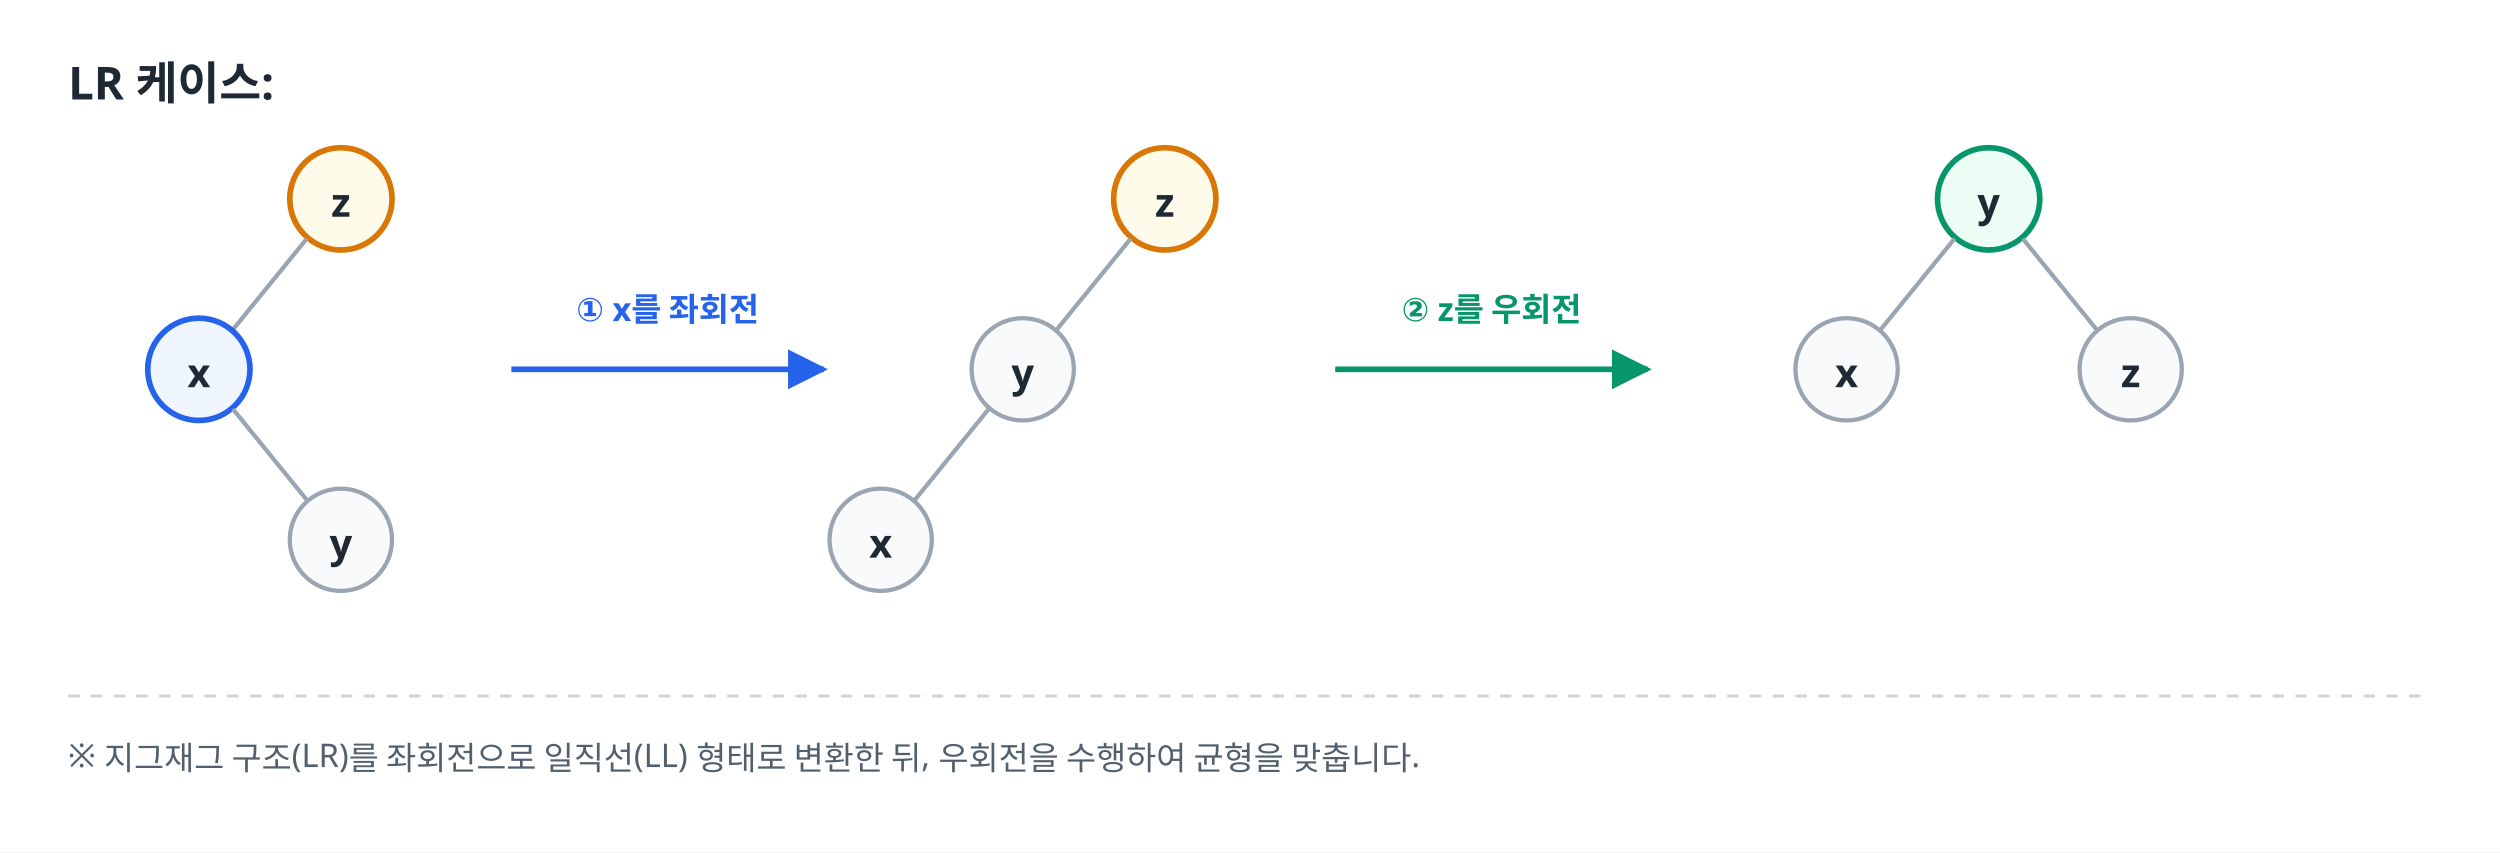
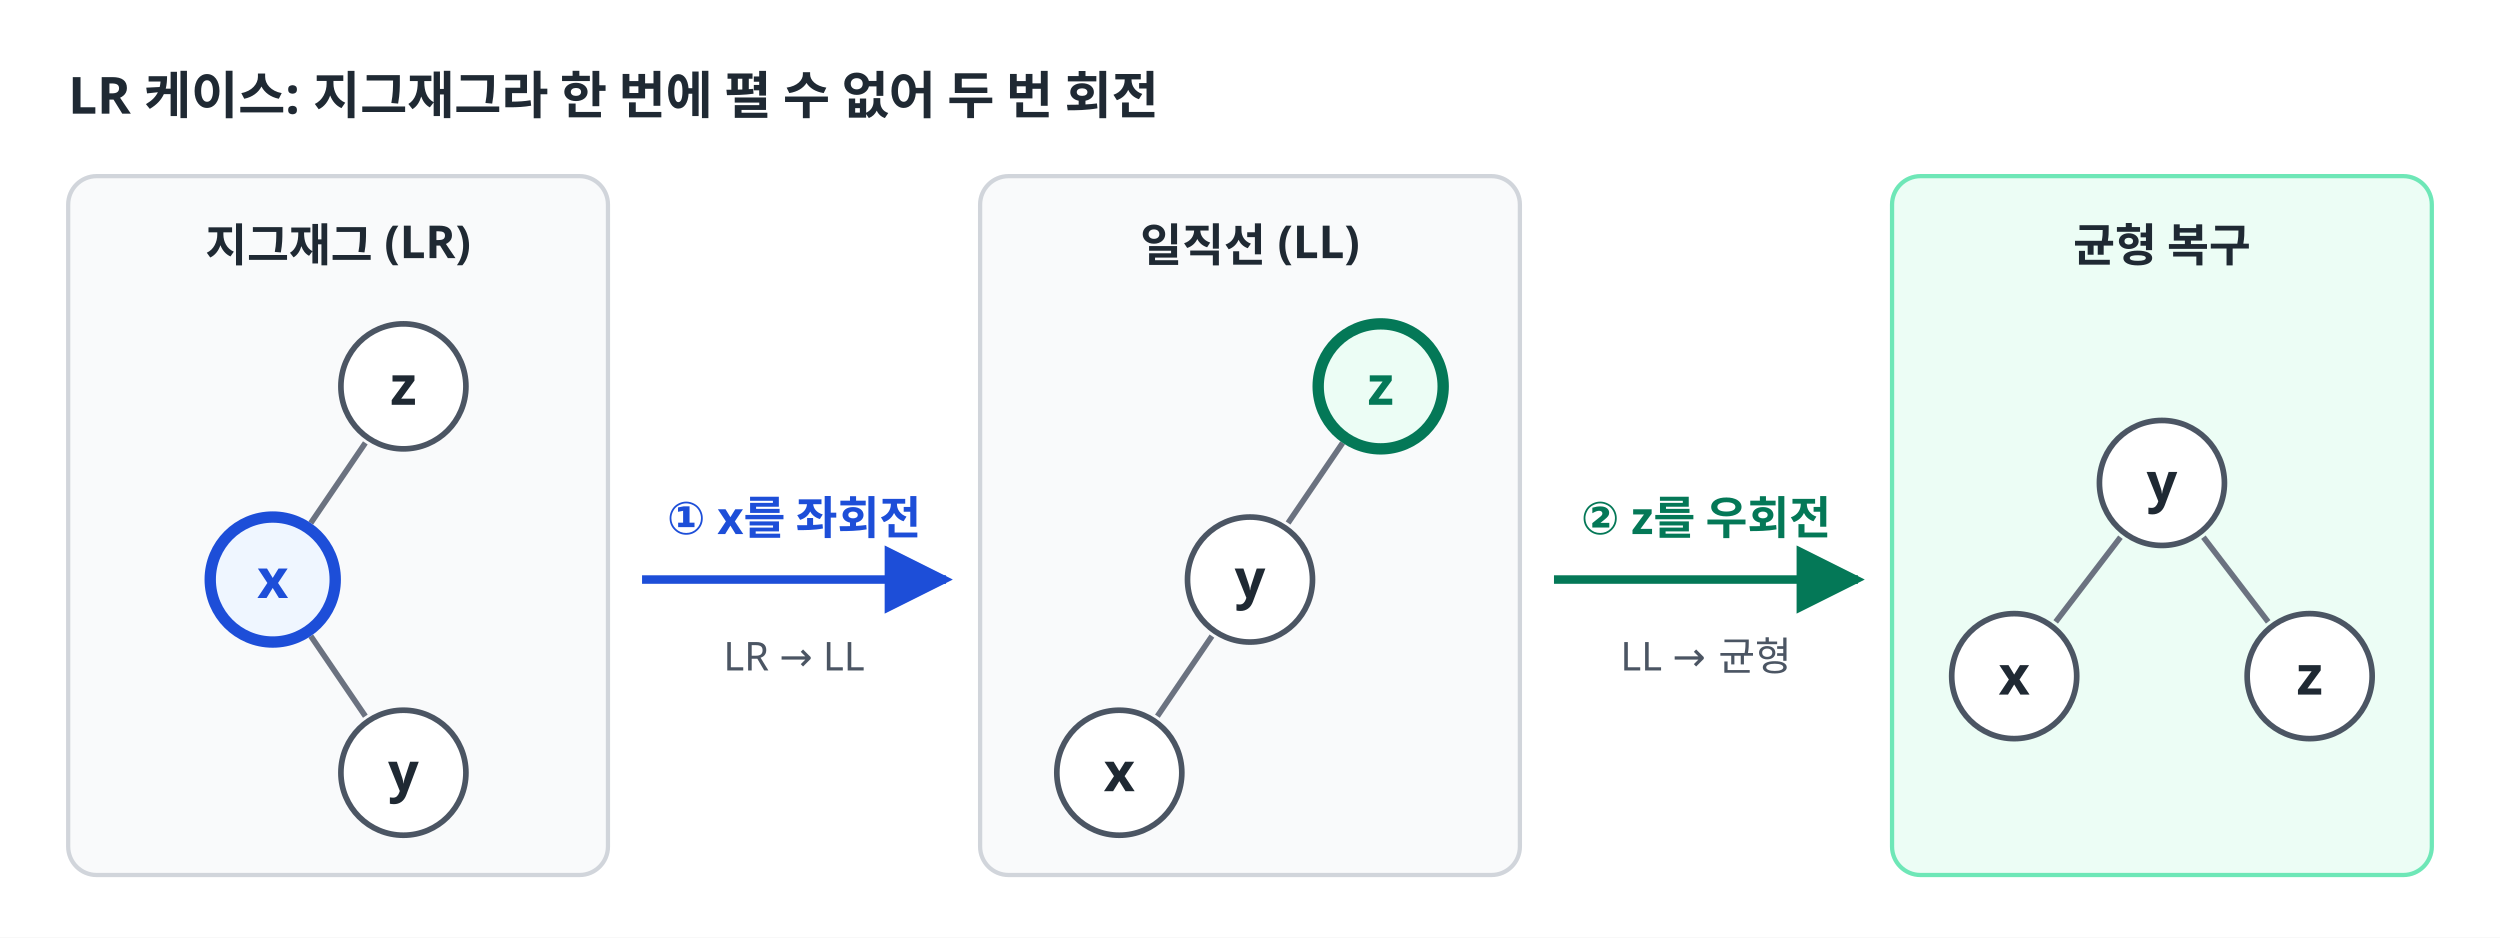
- <svg xmlns="http://www.w3.org/2000/svg" viewBox="0 0 880 300" width="880" height="300" font-family="'Malgun Gothic','Apple SD Gothic Neo','Noto Sans KR','Segoe UI',sans-serif" role="img" aria-labelledby="t d">
-   <rect width="880" height="300" fill="#ffffff" />
+ <svg xmlns="http://www.w3.org/2000/svg" viewBox="0 0 880 330" width="880" height="330" font-family="'Malgun Gothic','Apple SD Gothic Neo','Noto Sans KR','Segoe UI',sans-serif" role="img" aria-labelledby="t d">
+   <rect width="880" height="330" fill="#ffffff" />
  <defs>
-     <marker id="a-ink" viewBox="0 0 10 10" refX="9" refY="5" markerWidth="7" markerHeight="7" orient="auto-start-reverse">
-       <path d="M0,0 L10,5 L0,10 z" fill="#1f2933" />
+     <marker id="mb" viewBox="0 0 10 10" refX="9" refY="5" markerWidth="8" markerHeight="8" orient="auto">
+       <path d="M0,0 L10,5 L0,10 z" fill="#1d4ed8" />
    </marker>
-     <marker id="a-blue" viewBox="0 0 10 10" refX="9" refY="5" markerWidth="7" markerHeight="7" orient="auto-start-reverse">
-       <path d="M0,0 L10,5 L0,10 z" fill="#2563eb" />
-     </marker>
-     <marker id="a-green" viewBox="0 0 10 10" refX="9" refY="5" markerWidth="7" markerHeight="7" orient="auto-start-reverse">
-       <path d="M0,0 L10,5 L0,10 z" fill="#059669" />
+     <marker id="mg" viewBox="0 0 10 10" refX="9" refY="5" markerWidth="8" markerHeight="8" orient="auto">
+       <path d="M0,0 L10,5 L0,10 z" fill="#047857" />
    </marker>
  </defs>
-   <text x="24" y="35" font-size="16" font-weight="bold" fill="#1f2933">LR 케이스:</text>
-   <circle cx="120" cy="70" r="18" fill="#fffbeb" stroke="#d97706" stroke-width="2" />
-   <text x="120" y="76.3" font-size="14" font-weight="bold" text-anchor="middle" fill="#1f2933">z</text>
-   <line x1="108" y1="84" x2="82" y2="116" stroke="#9aa5b1" stroke-width="1.5" />
-   <circle cx="70" cy="130" r="18" fill="#eff6ff" stroke="#2563eb" stroke-width="2" />
-   <text x="70" y="136.3" font-size="14" font-weight="bold" text-anchor="middle" fill="#1f2933">x</text>
-   <line x1="82" y1="144" x2="108" y2="176" stroke="#9aa5b1" stroke-width="1.5" />
-   <circle cx="120" cy="190" r="18" fill="#f8fafc" stroke="#9aa5b1" stroke-width="1.5" />
-   <text x="120" y="196.3" font-size="14" font-weight="bold" text-anchor="middle" fill="#1f2933">y</text>
-   <path d="M 180,130 L 290,130" stroke="#2563eb" stroke-width="2" fill="none" marker-end="url(#a-blue)" />
-   <rect x="193" y="98" width="84" height="22" fill="#ffffff" rx="4" />
-   <text x="235" y="113.025" font-size="11.5" font-weight="bold" text-anchor="middle" fill="#2563eb">① x를 좌회전</text>
-   <circle cx="410" cy="70" r="18" fill="#fffbeb" stroke="#d97706" stroke-width="2" />
-   <text x="410" y="76.3" font-size="14" font-weight="bold" text-anchor="middle" fill="#1f2933">z</text>
-   <line x1="398" y1="84" x2="372" y2="116" stroke="#9aa5b1" stroke-width="1.5" />
-   <circle cx="360" cy="130" r="18" fill="#f8fafc" stroke="#9aa5b1" stroke-width="1.5" />
-   <text x="360" y="136.3" font-size="14" font-weight="bold" text-anchor="middle" fill="#1f2933">y</text>
-   <line x1="348" y1="144" x2="322" y2="176" stroke="#9aa5b1" stroke-width="1.5" />
-   <circle cx="310" cy="190" r="18" fill="#f8fafc" stroke="#9aa5b1" stroke-width="1.5" />
-   <text x="310" y="196.3" font-size="14" font-weight="bold" text-anchor="middle" fill="#1f2933">x</text>
-   <path d="M 470,130 L 580,130" stroke="#059669" stroke-width="2" fill="none" marker-end="url(#a-green)" />
-   <rect x="483" y="98" width="84" height="22" fill="#ffffff" rx="4" />
-   <text x="525" y="113.025" font-size="11.5" font-weight="bold" text-anchor="middle" fill="#059669">② z를 우회전</text>
-   <circle cx="700" cy="70" r="18" fill="#ecfdf5" stroke="#059669" stroke-width="2" />
-   <text x="700" y="76.3" font-size="14" font-weight="bold" text-anchor="middle" fill="#1f2933">y</text>
-   <line x1="688" y1="84" x2="662" y2="116" stroke="#9aa5b1" stroke-width="1.5" />
-   <line x1="712" y1="84" x2="738" y2="116" stroke="#9aa5b1" stroke-width="1.5" />
-   <circle cx="650" cy="130" r="18" fill="#f8fafc" stroke="#9aa5b1" stroke-width="1.5" />
-   <text x="650" y="136.3" font-size="14" font-weight="bold" text-anchor="middle" fill="#1f2933">x</text>
-   <circle cx="750" cy="130" r="18" fill="#f8fafc" stroke="#9aa5b1" stroke-width="1.5" />
-   <text x="750" y="136.3" font-size="14" font-weight="bold" text-anchor="middle" fill="#1f2933">z</text>
-   <line x1="24" y1="245" x2="856" y2="245" stroke="#cbd2d9" stroke-width="1" stroke-dasharray="4 4" />
-   <text x="24" y="270" font-size="11.5" fill="#52606d">※ 지그재그 구조(LR)를 좌회전으로 일직선(LL) 형태로 변환한 뒤, 우회전을 수행하여 균형을 맞춥니다.</text>
+   <text x="24" y="40" font-size="18" font-weight="bold" fill="#1f2933">LR 케이스: 지그재그라 한 번에 펼 수 없어 두 번 회전</text>
+   <rect x="24" y="62" width="190" height="246" rx="10" fill="#f9fafb" stroke="#d1d5db" stroke-width="1.5" />
+   <text x="119" y="92" font-size="16" font-weight="bold" text-anchor="middle" fill="#1f2933">지그재그 (LR)</text>
+   <rect x="345" y="62" width="190" height="246" rx="10" fill="#f9fafb" stroke="#d1d5db" stroke-width="1.5" />
+   <text x="440" y="92" font-size="16" font-weight="bold" text-anchor="middle" fill="#1f2933">일직선 (LL)</text>
+   <rect x="666" y="62" width="190" height="246" rx="10" fill="#ecfdf5" stroke="#6ee7b7" stroke-width="1.5" />
+   <text x="761" y="92" font-size="16" font-weight="bold" text-anchor="middle" fill="#1f2933">균형 복구</text>
+   <line x1="128.6" y1="155.9" x2="109.4" y2="184.1" stroke="#6b7280" stroke-width="2" />
+   <line x1="109.4" y1="223.9" x2="128.6" y2="252.1" stroke="#6b7280" stroke-width="2" />
+   <circle cx="142" cy="136" r="22" fill="#ffffff" stroke="#4b5563" stroke-width="2" />
+   <text x="142" y="142.5" font-size="19" font-weight="bold" text-anchor="middle" fill="#1f2933">z</text>
+   <circle cx="96" cy="204" r="22" fill="#eff6ff" stroke="#1d4ed8" stroke-width="4" />
+   <text x="96" y="210.5" font-size="19" font-weight="bold" text-anchor="middle" fill="#1d4ed8">x</text>
+   <circle cx="142" cy="272" r="22" fill="#ffffff" stroke="#4b5563" stroke-width="2" />
+   <text x="142" y="278.5" font-size="19" font-weight="bold" text-anchor="middle" fill="#1f2933">y</text>
+   <line x1="472.6" y1="155.9" x2="453.4" y2="184.1" stroke="#6b7280" stroke-width="2" />
+   <line x1="426.6" y1="223.9" x2="407.4" y2="252.1" stroke="#6b7280" stroke-width="2" />
+   <circle cx="486" cy="136" r="22" fill="#ecfdf5" stroke="#047857" stroke-width="4" />
+   <text x="486" y="142.5" font-size="19" font-weight="bold" text-anchor="middle" fill="#047857">z</text>
+   <circle cx="440" cy="204" r="22" fill="#ffffff" stroke="#4b5563" stroke-width="2" />
+   <text x="440" y="210.5" font-size="19" font-weight="bold" text-anchor="middle" fill="#1f2933">y</text>
+   <circle cx="394" cy="272" r="22" fill="#ffffff" stroke="#4b5563" stroke-width="2" />
+   <text x="394" y="278.5" font-size="19" font-weight="bold" text-anchor="middle" fill="#1f2933">x</text>
+   <line x1="746.4" y1="189.1" x2="723.6" y2="218.9" stroke="#6b7280" stroke-width="2" />
+   <line x1="775.6" y1="189.1" x2="798.4" y2="218.9" stroke="#6b7280" stroke-width="2" />
+   <circle cx="761" cy="170" r="22" fill="#ffffff" stroke="#4b5563" stroke-width="2" />
+   <text x="761" y="176.5" font-size="19" font-weight="bold" text-anchor="middle" fill="#1f2933">y</text>
+   <circle cx="709" cy="238" r="22" fill="#ffffff" stroke="#4b5563" stroke-width="2" />
+   <text x="709" y="244.5" font-size="19" font-weight="bold" text-anchor="middle" fill="#1f2933">x</text>
+   <circle cx="813" cy="238" r="22" fill="#ffffff" stroke="#4b5563" stroke-width="2" />
+   <text x="813" y="244.5" font-size="19" font-weight="bold" text-anchor="middle" fill="#1f2933">z</text>
+   <line x1="226" y1="204" x2="333" y2="204" stroke="#1d4ed8" stroke-width="3" marker-end="url(#mb)" />
+   <text x="279.5" y="188" font-size="16" font-weight="bold" text-anchor="middle" fill="#1d4ed8">① x를 좌회전</text>
+   <text x="279.5" y="236" font-size="14" text-anchor="middle" fill="#4b5563">LR → LL</text>
+   <line x1="547" y1="204" x2="654" y2="204" stroke="#047857" stroke-width="3" marker-end="url(#mg)" />
+   <text x="600.5" y="188" font-size="16" font-weight="bold" text-anchor="middle" fill="#047857">② z를 우회전</text>
+   <text x="600.5" y="236" font-size="14" text-anchor="middle" fill="#4b5563">LL → 균형</text>
</svg>
